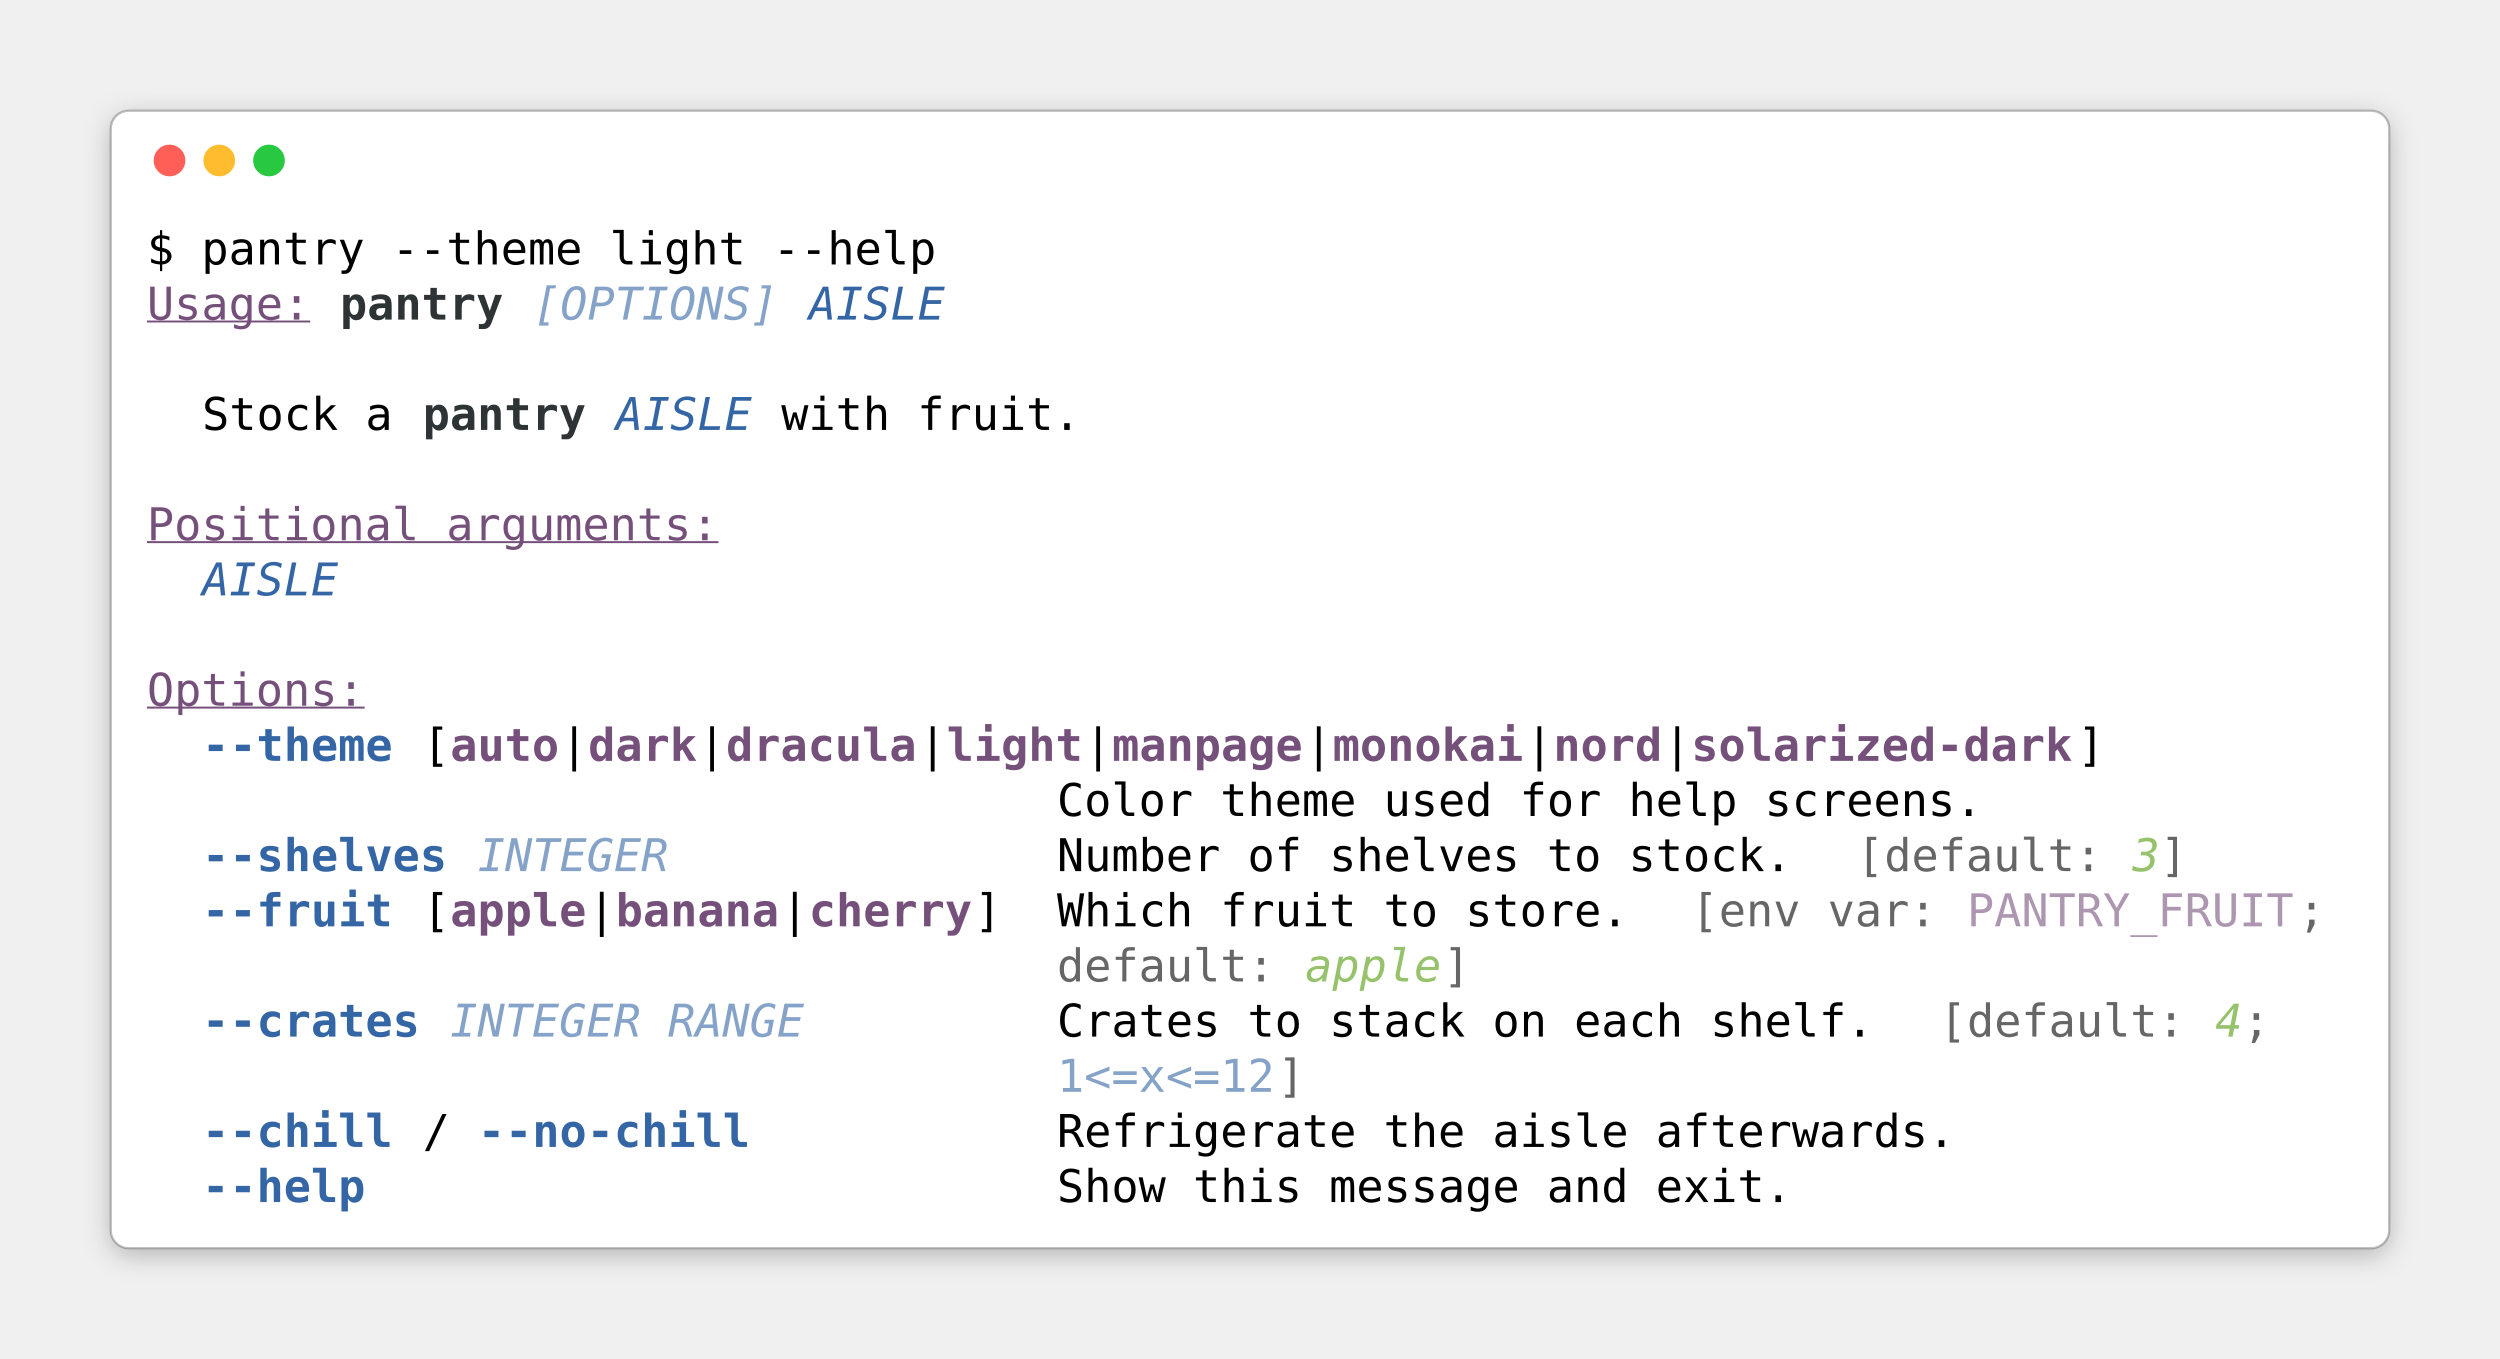
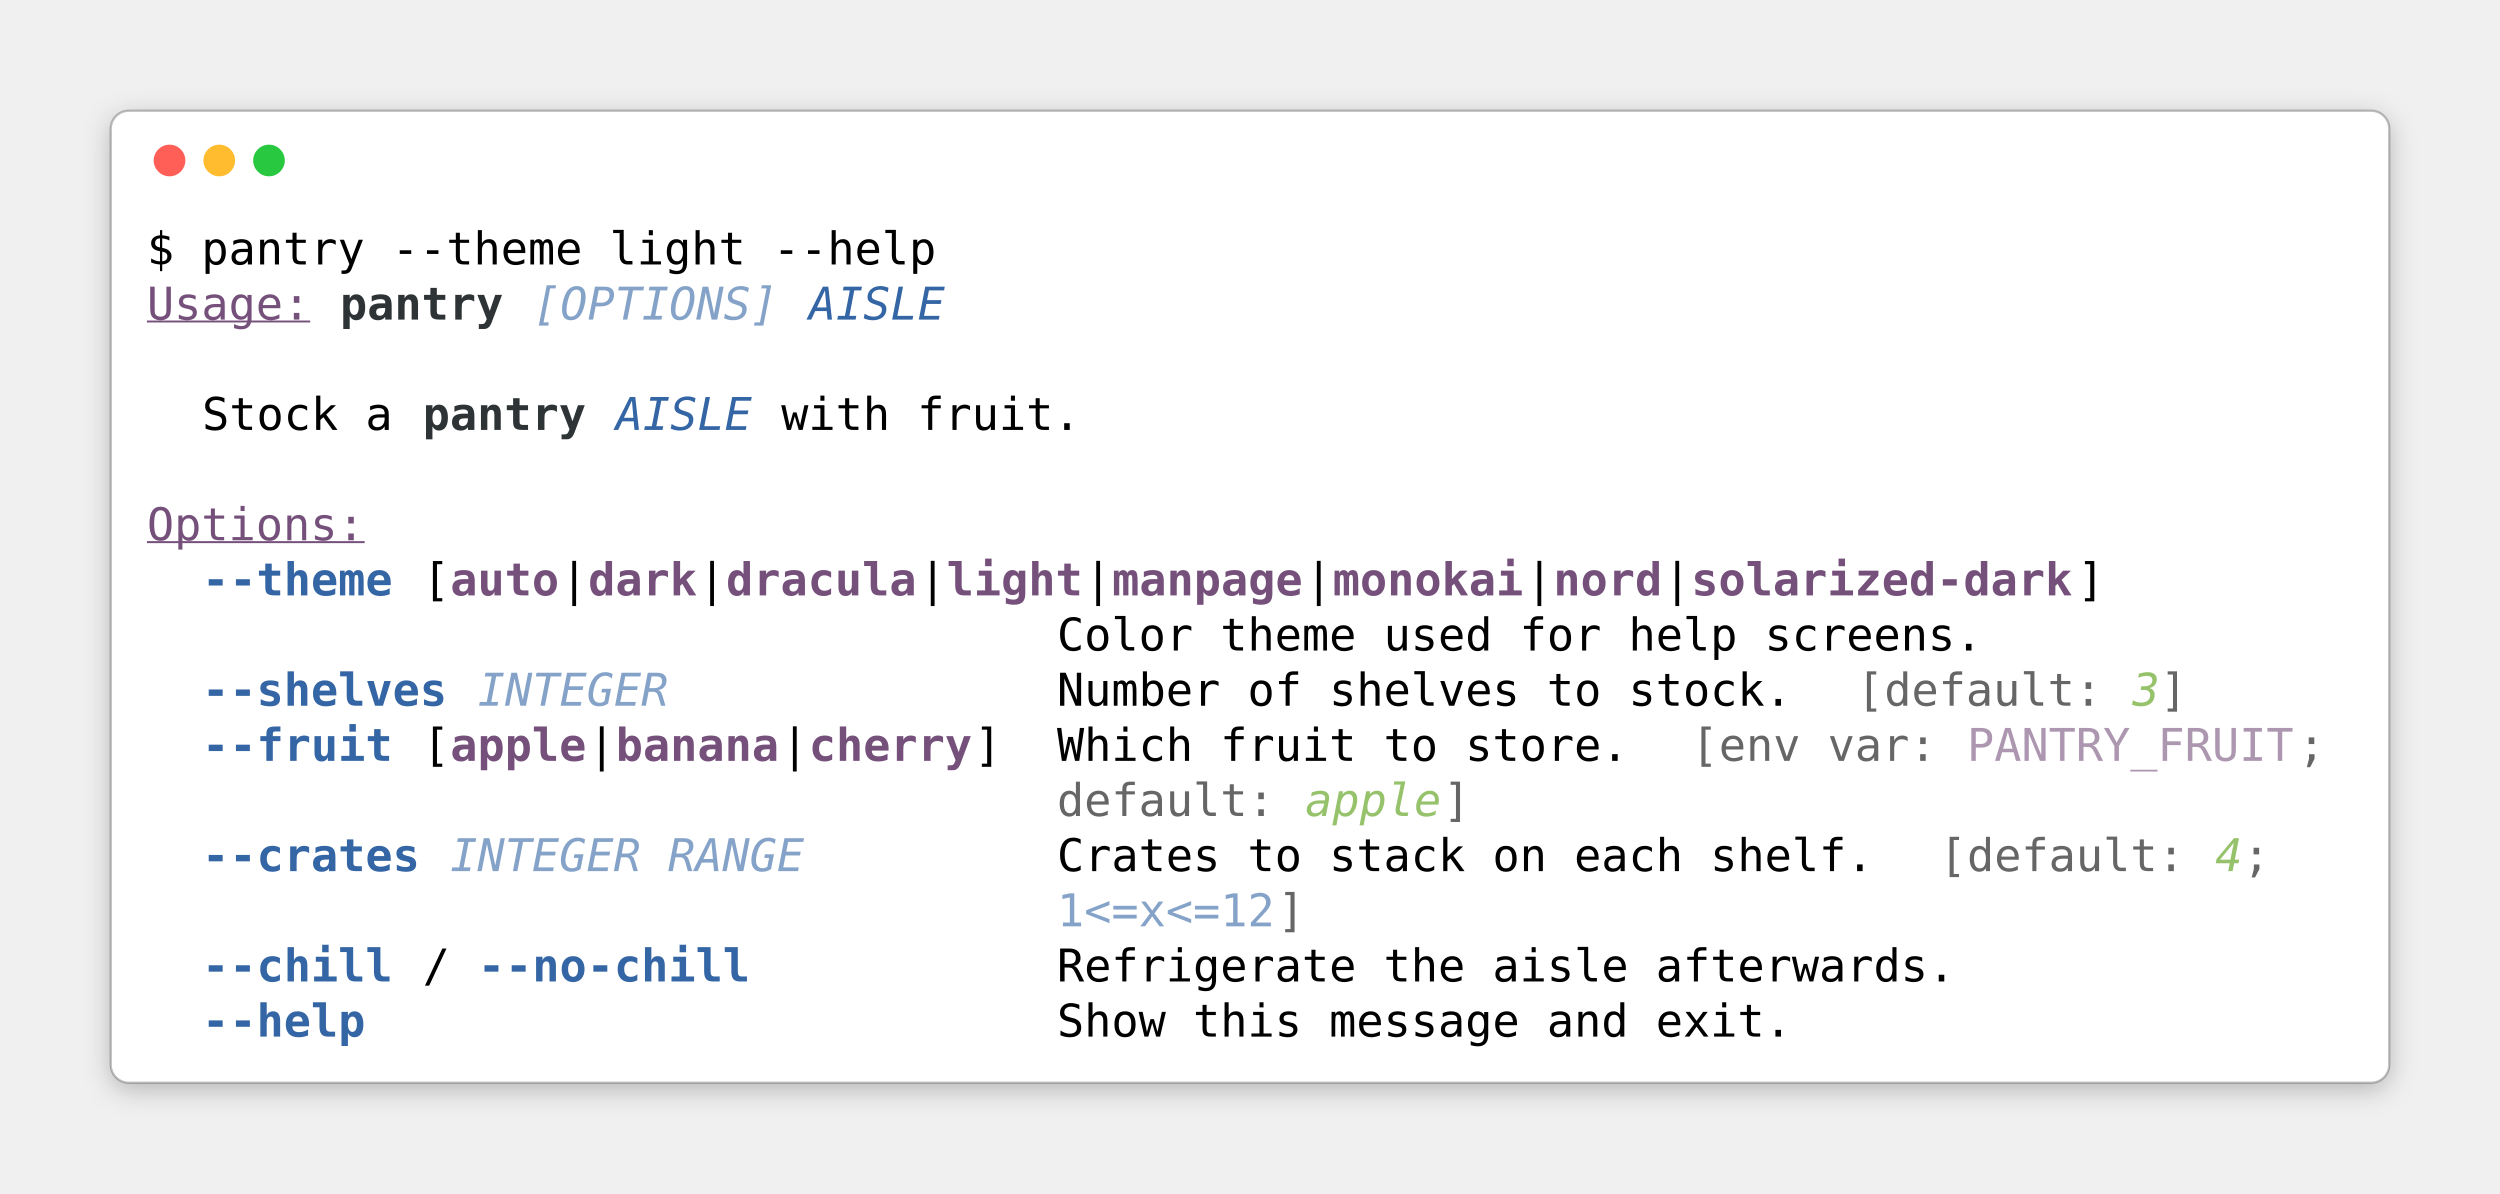
- <svg xmlns="http://www.w3.org/2000/svg" viewBox="0 0 1106 601.2">
+ <svg xmlns="http://www.w3.org/2000/svg" viewBox="0 0 1106 528">
  <style>
    .chrome-light-screen-matrix {
        font-family: 'Fira Code', 'Cascadia Code', Menlo, Consolas, monospace;
        font-size: 20px;
        line-height: 24.4px;
        font-variant-east-asian: full-width;
    }
    .chrome-light-screen-title {
        font-size: 18px;
        font-weight: bold;
        font-family: 'Fira Code', 'Cascadia Code', Menlo, Consolas, monospace;
    }
    .chrome-light-screen-r1 { fill: #000000 }
    .chrome-light-screen-r2 { fill: #75507b;text-decoration: underline }
    .chrome-light-screen-r3 { fill: #2e3436;font-weight: bold }
    .chrome-light-screen-r4 { fill: #85a3c8;font-style: italic }
    .chrome-light-screen-r5 { fill: #3465a4;font-style: italic }
    .chrome-light-screen-r6 { fill: #3465a4;font-weight: bold }
    .chrome-light-screen-r7 { fill: #75507b;font-weight: bold }
    .chrome-light-screen-r8 { fill: #666666 }
    .chrome-light-screen-r9 { fill: #95c26a;font-style: italic }
    .chrome-light-screen-r10 { fill: #ac96b0 }
    .chrome-light-screen-r11 { fill: #85a3c8 }
</style>
  <defs>
    <clipPath id="chrome-light-screen-clip">
-       <rect x="65" y="97" width="976" height="439.2" />
+       <rect x="65" y="97" width="976" height="366" />
    </clipPath>
    <filter id="chrome-light-screen-shadow" x="-50%" y="-50%" width="200%" height="200%">
      <feGaussianBlur in="SourceAlpha" stdDeviation="6" />
      <feOffset dx="0" dy="3" result="cast" />
      <feFlood flood-color="rgba(0,0,0,0.25)" />
      <feComposite in2="cast" operator="in" result="shadow" />
      <feComposite in="shadow" in2="SourceAlpha" operator="out" />
    </filter>
  </defs>
-   <rect filter="url(#chrome-light-screen-shadow)" x="49" y="49" width="1008" height="503.2" rx="8" />
-   <rect fill="#ffffff" stroke="rgba(0,0,0,0.25)" stroke-width="1" x="49" y="49" width="1008" height="503.2" rx="8" />
+   <rect filter="url(#chrome-light-screen-shadow)" x="49" y="49" width="1008" height="430" rx="8" />
+   <rect fill="#ffffff" stroke="rgba(0,0,0,0.25)" stroke-width="1" x="49" y="49" width="1008" height="430" rx="8" />
  <g transform="translate(49, 49)">
    <g transform="translate(26,22)">
      <circle cx="0" cy="0" r="7" fill="#ff5f57" />
      <circle cx="22" cy="0" r="7" fill="#febc2e" />
      <circle cx="44" cy="0" r="7" fill="#28c840" />
    </g>
  </g>
  <g clip-path="url(#chrome-light-screen-clip)">
    <g transform="translate(65, 97)">
      <g class="chrome-light-screen-matrix" font-family="monospace" font-size="20" fill="#000000">
        <text class="chrome-light-screen-r1" x="0" textLength="353.8" y="20">$ pantry --theme light --help</text>
        <text class="chrome-light-screen-r2" x="0" textLength="73.2" y="44.4">Usage:</text>
        <text class="chrome-light-screen-r3" x="85.4" textLength="73.2" y="44.4">pantry</text>
        <text class="chrome-light-screen-r4" x="170.8" textLength="109.8" y="44.4">[OPTIONS]</text>
        <text class="chrome-light-screen-r5" x="292.8" textLength="61" y="44.4">AISLE</text>
        <text class="chrome-light-screen-r1" x="24.4" textLength="85.4" y="93.2">Stock a</text>
        <text class="chrome-light-screen-r3" x="122" textLength="73.2" y="93.2">pantry</text>
        <text class="chrome-light-screen-r5" x="207.4" textLength="61" y="93.2">AISLE</text>
        <text class="chrome-light-screen-r1" x="280.6" textLength="134.2" y="93.2">with fruit.</text>
-         <text class="chrome-light-screen-r2" x="0" textLength="256.2" y="142">Positional arguments:</text>
-         <text class="chrome-light-screen-r5" x="24.4" textLength="61" y="166.4">AISLE</text>
-         <text class="chrome-light-screen-r2" x="0" textLength="97.6" y="215.2">Options:</text>
-         <text class="chrome-light-screen-r6" x="24.4" textLength="85.4" y="239.6">--theme</text>
+         <text class="chrome-light-screen-r2" x="0" textLength="97.6" y="142">Options:</text>
+         <text class="chrome-light-screen-r6" x="24.4" textLength="85.4" y="166.4">--theme</text>
+         <text class="chrome-light-screen-r1" x="122" textLength="12.2" y="166.4">[</text>
+         <text class="chrome-light-screen-r7" x="134.2" textLength="48.8" y="166.4">auto</text>
+         <text class="chrome-light-screen-r1" x="183" textLength="12.2" y="166.4">|</text>
+         <text class="chrome-light-screen-r7" x="195.2" textLength="48.8" y="166.4">dark</text>
+         <text class="chrome-light-screen-r1" x="244" textLength="12.2" y="166.4">|</text>
+         <text class="chrome-light-screen-r7" x="256.2" textLength="85.4" y="166.4">dracula</text>
+         <text class="chrome-light-screen-r1" x="341.6" textLength="12.2" y="166.4">|</text>
+         <text class="chrome-light-screen-r7" x="353.8" textLength="61" y="166.4">light</text>
+         <text class="chrome-light-screen-r1" x="414.8" textLength="12.2" y="166.4">|</text>
+         <text class="chrome-light-screen-r7" x="427" textLength="85.4" y="166.4">manpage</text>
+         <text class="chrome-light-screen-r1" x="512.4" textLength="12.2" y="166.4">|</text>
+         <text class="chrome-light-screen-r7" x="524.6" textLength="85.4" y="166.4">monokai</text>
+         <text class="chrome-light-screen-r1" x="610" textLength="12.2" y="166.4">|</text>
+         <text class="chrome-light-screen-r7" x="622.2" textLength="48.8" y="166.4">nord</text>
+         <text class="chrome-light-screen-r1" x="671" textLength="12.2" y="166.4">|</text>
+         <text class="chrome-light-screen-r7" x="683.2" textLength="170.8" y="166.4">solarized-dark</text>
+         <text class="chrome-light-screen-r1" x="854" textLength="12.2" y="166.4">]</text>
+         <text class="chrome-light-screen-r1" x="402.6" textLength="414.8" y="190.8">Color theme used for help screens.</text>
+         <text class="chrome-light-screen-r6" x="24.4" textLength="109.8" y="215.2">--shelves</text>
+         <text class="chrome-light-screen-r4" x="146.4" textLength="85.4" y="215.2">INTEGER</text>
+         <text class="chrome-light-screen-r1" x="402.6" textLength="329.4" y="215.2">Number of shelves to stock.</text>
+         <text class="chrome-light-screen-r8" x="756.4" textLength="12.2" y="215.2">[</text>
+         <text class="chrome-light-screen-r8" x="768.6" textLength="97.6" y="215.2">default:</text>
+         <text class="chrome-light-screen-r9" x="878.4" textLength="12.2" y="215.2">3</text>
+         <text class="chrome-light-screen-r8" x="890.6" textLength="12.2" y="215.2">]</text>
+         <text class="chrome-light-screen-r6" x="24.4" textLength="85.4" y="239.6">--fruit</text>
        <text class="chrome-light-screen-r1" x="122" textLength="12.2" y="239.6">[</text>
-         <text class="chrome-light-screen-r7" x="134.2" textLength="48.8" y="239.6">auto</text>
-         <text class="chrome-light-screen-r1" x="183" textLength="12.2" y="239.6">|</text>
-         <text class="chrome-light-screen-r7" x="195.2" textLength="48.8" y="239.6">dark</text>
-         <text class="chrome-light-screen-r1" x="244" textLength="12.2" y="239.6">|</text>
-         <text class="chrome-light-screen-r7" x="256.2" textLength="85.4" y="239.6">dracula</text>
-         <text class="chrome-light-screen-r1" x="341.6" textLength="12.2" y="239.6">|</text>
-         <text class="chrome-light-screen-r7" x="353.8" textLength="61" y="239.6">light</text>
-         <text class="chrome-light-screen-r1" x="414.8" textLength="12.2" y="239.6">|</text>
-         <text class="chrome-light-screen-r7" x="427" textLength="85.4" y="239.6">manpage</text>
-         <text class="chrome-light-screen-r1" x="512.4" textLength="12.2" y="239.6">|</text>
-         <text class="chrome-light-screen-r7" x="524.6" textLength="85.4" y="239.6">monokai</text>
-         <text class="chrome-light-screen-r1" x="610" textLength="12.2" y="239.6">|</text>
-         <text class="chrome-light-screen-r7" x="622.2" textLength="48.8" y="239.6">nord</text>
-         <text class="chrome-light-screen-r1" x="671" textLength="12.2" y="239.6">|</text>
-         <text class="chrome-light-screen-r7" x="683.2" textLength="170.8" y="239.6">solarized-dark</text>
-         <text class="chrome-light-screen-r1" x="854" textLength="12.2" y="239.6">]</text>
-         <text class="chrome-light-screen-r1" x="402.6" textLength="414.8" y="264">Color theme used for help screens.</text>
-         <text class="chrome-light-screen-r6" x="24.4" textLength="109.8" y="288.4">--shelves</text>
-         <text class="chrome-light-screen-r4" x="146.4" textLength="85.4" y="288.4">INTEGER</text>
-         <text class="chrome-light-screen-r1" x="402.6" textLength="329.4" y="288.4">Number of shelves to stock.</text>
-         <text class="chrome-light-screen-r8" x="756.4" textLength="12.2" y="288.4">[</text>
-         <text class="chrome-light-screen-r8" x="768.6" textLength="97.6" y="288.4">default:</text>
-         <text class="chrome-light-screen-r9" x="878.4" textLength="12.2" y="288.4">3</text>
-         <text class="chrome-light-screen-r8" x="890.6" textLength="12.2" y="288.4">]</text>
-         <text class="chrome-light-screen-r6" x="24.4" textLength="85.4" y="312.8">--fruit</text>
-         <text class="chrome-light-screen-r1" x="122" textLength="12.2" y="312.8">[</text>
-         <text class="chrome-light-screen-r7" x="134.2" textLength="61" y="312.8">apple</text>
-         <text class="chrome-light-screen-r1" x="195.2" textLength="12.2" y="312.8">|</text>
-         <text class="chrome-light-screen-r7" x="207.4" textLength="73.2" y="312.8">banana</text>
-         <text class="chrome-light-screen-r1" x="280.6" textLength="12.2" y="312.8">|</text>
-         <text class="chrome-light-screen-r7" x="292.8" textLength="73.2" y="312.8">cherry</text>
-         <text class="chrome-light-screen-r1" x="366" textLength="12.2" y="312.8">]</text>
-         <text class="chrome-light-screen-r1" x="402.6" textLength="256.2" y="312.8">Which fruit to store.</text>
-         <text class="chrome-light-screen-r8" x="683.2" textLength="12.2" y="312.8">[</text>
-         <text class="chrome-light-screen-r8" x="695.4" textLength="97.6" y="312.8">env var:</text>
-         <text class="chrome-light-screen-r10" x="805.2" textLength="146.4" y="312.8">PANTRY_FRUIT</text>
-         <text class="chrome-light-screen-r8" x="951.6" textLength="12.2" y="312.8">;</text>
-         <text class="chrome-light-screen-r8" x="402.6" textLength="97.6" y="337.2">default:</text>
-         <text class="chrome-light-screen-r9" x="512.4" textLength="61" y="337.2">apple</text>
-         <text class="chrome-light-screen-r8" x="573.4" textLength="12.2" y="337.2">]</text>
-         <text class="chrome-light-screen-r6" x="24.4" textLength="97.6" y="361.6">--crates</text>
-         <text class="chrome-light-screen-r4" x="134.2" textLength="158.6" y="361.6">INTEGER RANGE</text>
-         <text class="chrome-light-screen-r1" x="402.6" textLength="366" y="361.6">Crates to stack on each shelf.</text>
-         <text class="chrome-light-screen-r8" x="793" textLength="12.2" y="361.6">[</text>
-         <text class="chrome-light-screen-r8" x="805.2" textLength="97.6" y="361.6">default:</text>
-         <text class="chrome-light-screen-r9" x="915" textLength="12.2" y="361.6">4</text>
-         <text class="chrome-light-screen-r8" x="927.2" textLength="12.2" y="361.6">;</text>
-         <text class="chrome-light-screen-r11" x="402.6" textLength="97.6" y="386">1&lt;=x&lt;=12</text>
-         <text class="chrome-light-screen-r8" x="500.2" textLength="12.2" y="386">]</text>
-         <text class="chrome-light-screen-r6" x="24.4" textLength="85.4" y="410.4">--chill</text>
-         <text class="chrome-light-screen-r1" x="122" textLength="12.2" y="410.4">/</text>
-         <text class="chrome-light-screen-r6" x="146.4" textLength="122" y="410.4">--no-chill</text>
-         <text class="chrome-light-screen-r1" x="402.6" textLength="402.6" y="410.4">Refrigerate the aisle afterwards.</text>
-         <text class="chrome-light-screen-r6" x="24.4" textLength="73.2" y="434.8">--help</text>
-         <text class="chrome-light-screen-r1" x="402.6" textLength="329.4" y="434.8">Show this message and exit.</text>
+         <text class="chrome-light-screen-r7" x="134.2" textLength="61" y="239.6">apple</text>
+         <text class="chrome-light-screen-r1" x="195.2" textLength="12.2" y="239.6">|</text>
+         <text class="chrome-light-screen-r7" x="207.4" textLength="73.2" y="239.6">banana</text>
+         <text class="chrome-light-screen-r1" x="280.6" textLength="12.2" y="239.6">|</text>
+         <text class="chrome-light-screen-r7" x="292.8" textLength="73.2" y="239.6">cherry</text>
+         <text class="chrome-light-screen-r1" x="366" textLength="12.2" y="239.6">]</text>
+         <text class="chrome-light-screen-r1" x="402.6" textLength="256.2" y="239.6">Which fruit to store.</text>
+         <text class="chrome-light-screen-r8" x="683.2" textLength="12.2" y="239.6">[</text>
+         <text class="chrome-light-screen-r8" x="695.4" textLength="97.6" y="239.6">env var:</text>
+         <text class="chrome-light-screen-r10" x="805.2" textLength="146.4" y="239.6">PANTRY_FRUIT</text>
+         <text class="chrome-light-screen-r8" x="951.6" textLength="12.2" y="239.6">;</text>
+         <text class="chrome-light-screen-r8" x="402.6" textLength="97.6" y="264">default:</text>
+         <text class="chrome-light-screen-r9" x="512.4" textLength="61" y="264">apple</text>
+         <text class="chrome-light-screen-r8" x="573.4" textLength="12.2" y="264">]</text>
+         <text class="chrome-light-screen-r6" x="24.4" textLength="97.6" y="288.4">--crates</text>
+         <text class="chrome-light-screen-r4" x="134.2" textLength="158.6" y="288.4">INTEGER RANGE</text>
+         <text class="chrome-light-screen-r1" x="402.6" textLength="366" y="288.4">Crates to stack on each shelf.</text>
+         <text class="chrome-light-screen-r8" x="793" textLength="12.2" y="288.4">[</text>
+         <text class="chrome-light-screen-r8" x="805.2" textLength="97.6" y="288.4">default:</text>
+         <text class="chrome-light-screen-r9" x="915" textLength="12.2" y="288.4">4</text>
+         <text class="chrome-light-screen-r8" x="927.2" textLength="12.2" y="288.4">;</text>
+         <text class="chrome-light-screen-r11" x="402.6" textLength="97.6" y="312.8">1&lt;=x&lt;=12</text>
+         <text class="chrome-light-screen-r8" x="500.2" textLength="12.2" y="312.8">]</text>
+         <text class="chrome-light-screen-r6" x="24.4" textLength="85.4" y="337.2">--chill</text>
+         <text class="chrome-light-screen-r1" x="122" textLength="12.2" y="337.2">/</text>
+         <text class="chrome-light-screen-r6" x="146.4" textLength="122" y="337.2">--no-chill</text>
+         <text class="chrome-light-screen-r1" x="402.6" textLength="402.6" y="337.2">Refrigerate the aisle afterwards.</text>
+         <text class="chrome-light-screen-r6" x="24.4" textLength="73.2" y="361.6">--help</text>
+         <text class="chrome-light-screen-r1" x="402.6" textLength="329.4" y="361.6">Show this message and exit.</text>
      </g>
    </g>
  </g>
</svg>
